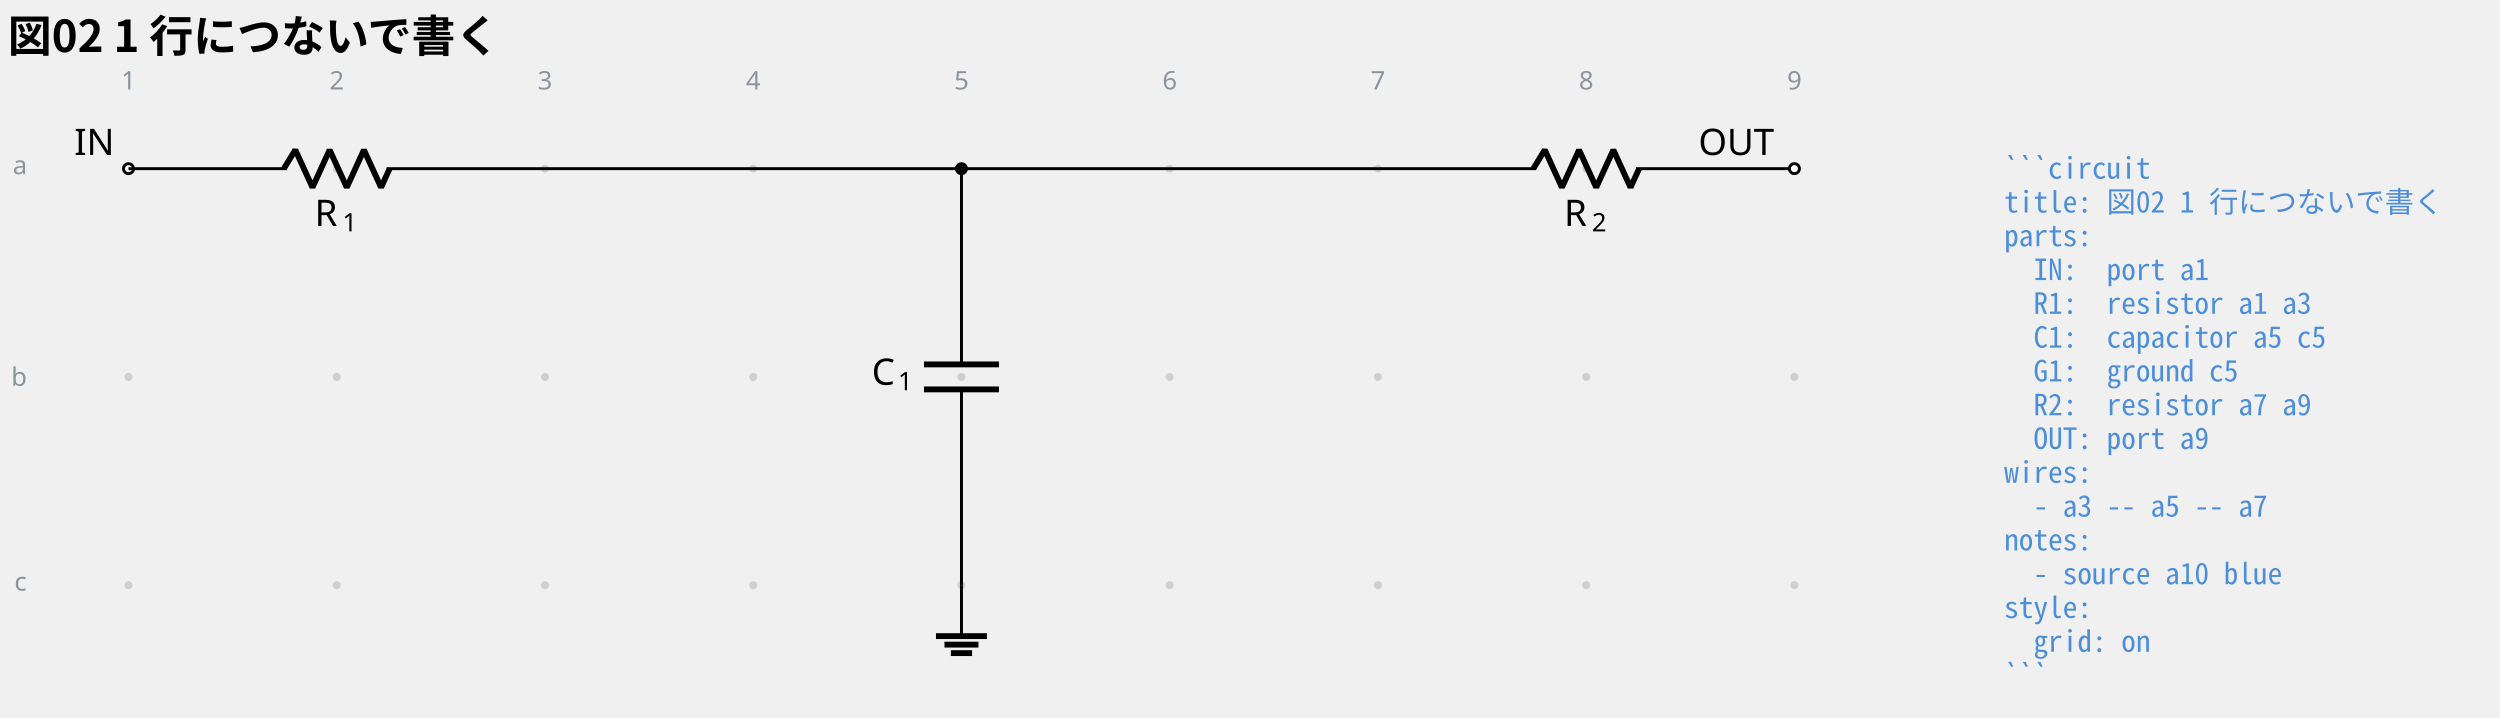
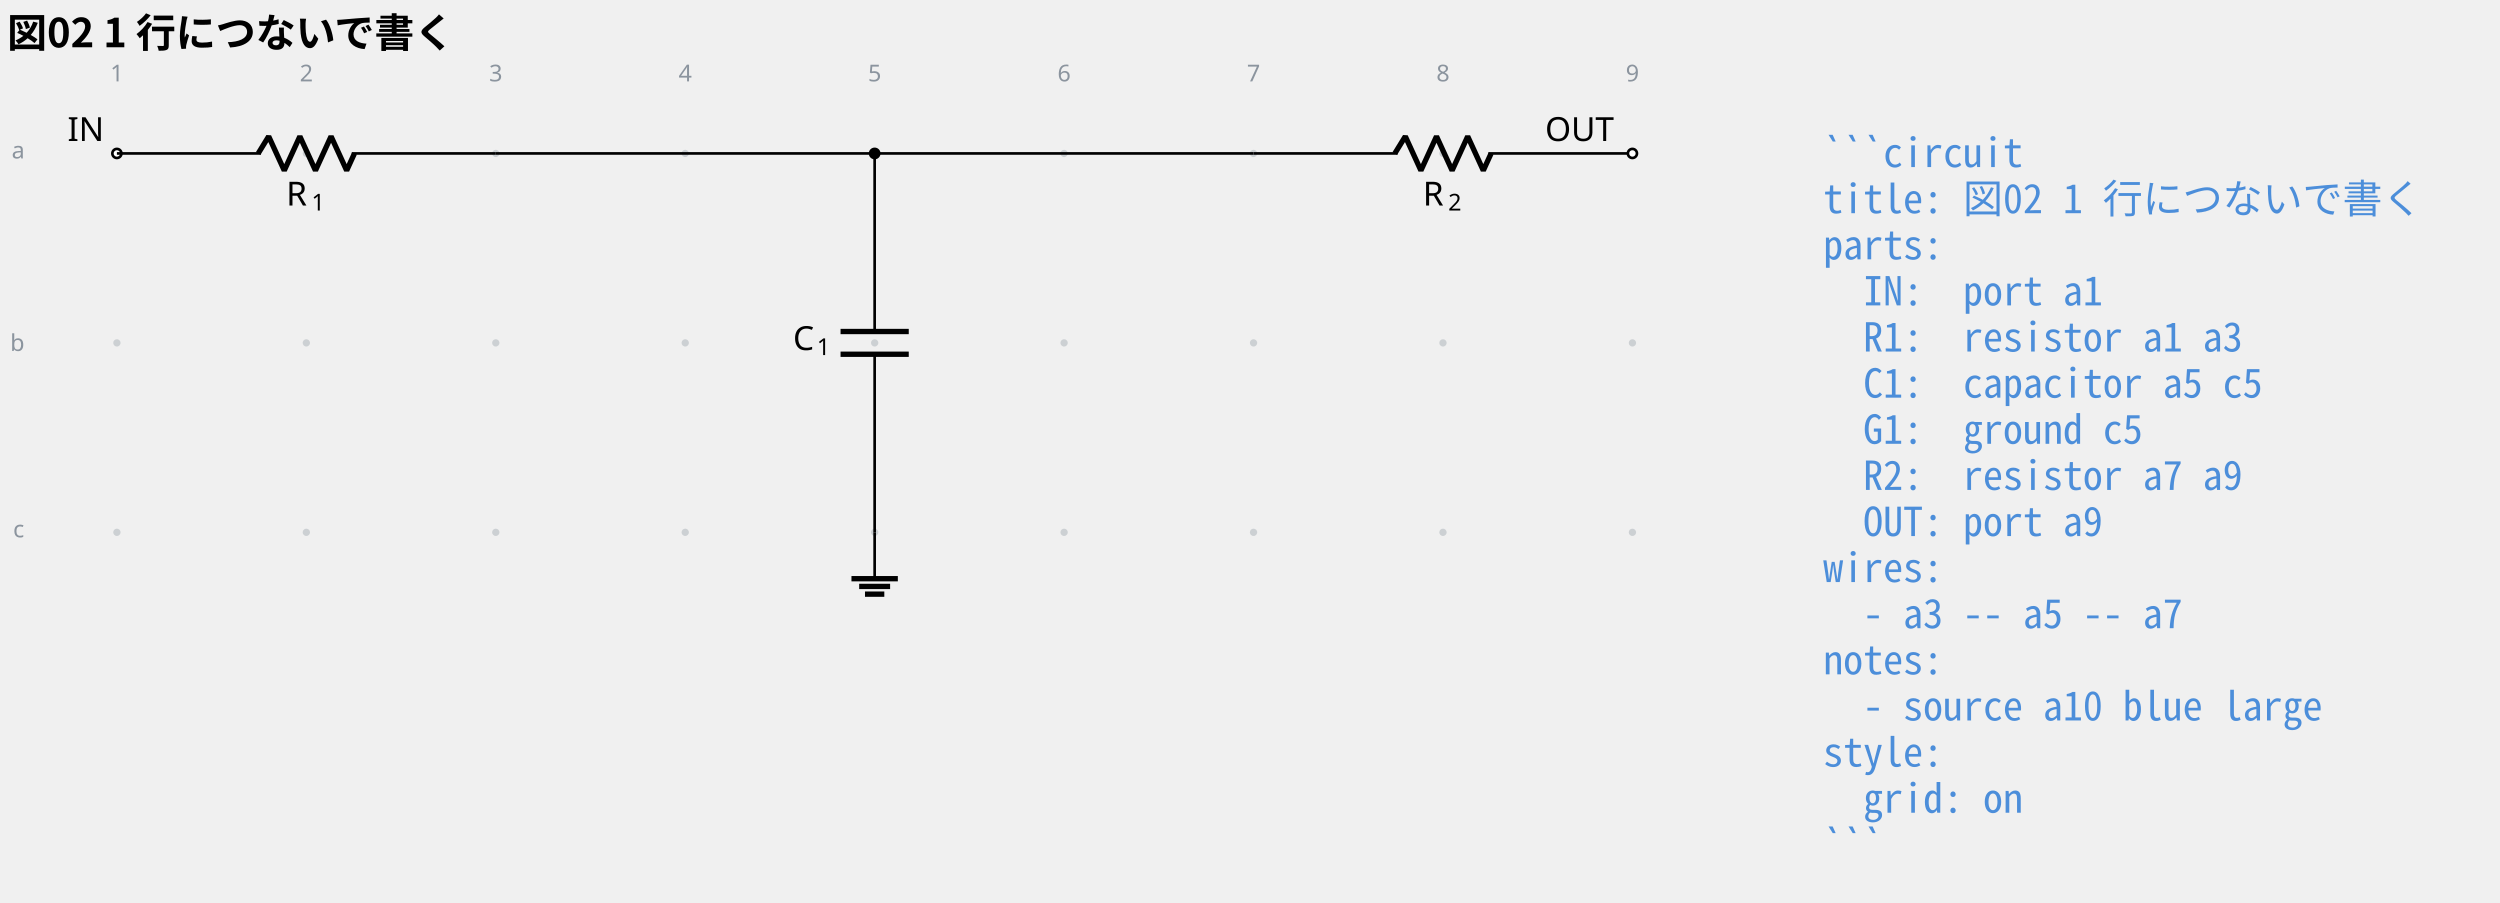
- <svg xmlns="http://www.w3.org/2000/svg" data-circuit-fence="0.1.0" fill="currentColor" width="910.889" height="261.477" viewBox="-72 -72 683.166 196.108">
+ <svg xmlns="http://www.w3.org/2000/svg" data-circuit-fence="0.1.0" fill="currentColor" width="1001.292" height="361.328" viewBox="-72 -72 750.969 270.996">
  <g stroke="currentColor" stroke-miterlimit="10" stroke-width=".8">
    <path fill="#8b949e" fill-opacity=".35" stroke="none" stroke-opacity=".35" d="M-35.787-25.909a1.1 1.1 0 1 0-2.2 0 1.1 1.1 0 0 0 2.2 0M-35.787 30.997a1.1 1.1 0 1 0-2.2 0 1.1 1.1 0 0 0 2.2 0M-35.787 87.902a1.1 1.1 0 1 0-2.2 0 1.1 1.1 0 0 0 2.2 0M21.118-25.909a1.1 1.1 0 1 0-2.2 0 1.1 1.1 0 0 0 2.2 0M21.118 30.997a1.1 1.1 0 1 0-2.2 0 1.1 1.1 0 0 0 2.2 0M21.118 87.902a1.1 1.1 0 1 0-2.2 0 1.1 1.1 0 0 0 2.2 0M78.024-25.909a1.1 1.1 0 1 0-2.2 0 1.1 1.1 0 0 0 2.2 0M78.024 30.997a1.1 1.1 0 1 0-2.2 0 1.1 1.1 0 0 0 2.2 0M78.024 87.902a1.1 1.1 0 1 0-2.2 0 1.1 1.1 0 0 0 2.2 0M134.93-25.909a1.1 1.1 0 1 0-2.2 0 1.1 1.1 0 0 0 2.2 0M134.93 30.997a1.1 1.1 0 1 0-2.2 0 1.1 1.1 0 0 0 2.2 0M134.93 87.902a1.1 1.1 0 1 0-2.2 0 1.1 1.1 0 0 0 2.2 0M191.835-25.909a1.1 1.1 0 1 0-2.2 0 1.1 1.1 0 0 0 2.2 0M191.835 30.997a1.1 1.1 0 1 0-2.2 0 1.1 1.1 0 0 0 2.2 0M191.835 87.902a1.1 1.1 0 1 0-2.2 0 1.1 1.1 0 0 0 2.2 0M248.74-25.909a1.1 1.1 0 1 0-2.2 0 1.1 1.1 0 0 0 2.2 0M248.74 30.997a1.1 1.1 0 1 0-2.2 0 1.1 1.1 0 0 0 2.2 0M248.74 87.902a1.1 1.1 0 1 0-2.2 0 1.1 1.1 0 0 0 2.2 0M305.646-25.909a1.1 1.1 0 1 0-2.2 0 1.1 1.1 0 0 0 2.2 0M305.646 30.997a1.1 1.1 0 1 0-2.2 0 1.1 1.1 0 0 0 2.2 0M305.646 87.902a1.1 1.1 0 1 0-2.2 0 1.1 1.1 0 0 0 2.2 0M362.551-25.909a1.1 1.1 0 1 0-2.2 0 1.1 1.1 0 0 0 2.2 0M362.551 30.997a1.1 1.1 0 1 0-2.2 0 1.1 1.1 0 0 0 2.2 0M362.551 87.902a1.1 1.1 0 1 0-2.2 0 1.1 1.1 0 0 0 2.2 0M419.457-25.909a1.1 1.1 0 1 0-2.2 0 1.1 1.1 0 0 0 2.2 0M419.457 30.997a1.1 1.1 0 1 0-2.2 0 1.1 1.1 0 0 0 2.2 0M419.457 87.902a1.1 1.1 0 1 0-2.2 0 1.1 1.1 0 0 0 2.2 0m-1.1 0" />
    <g fill="#8b949e" stroke="#8b949e">
      <text x="-36.887" y="-25.909" fill="#8b949e" stroke="none" font-family="cmr7" font-size="7" transform="translate(-1.993 -21.645)">1</text>
    </g>
    <g fill="#8b949e" stroke="#8b949e">
      <text x="-36.887" y="-25.909" fill="#8b949e" stroke="none" font-family="cmr7" font-size="7" transform="translate(54.912 -21.645)">2</text>
    </g>
    <g fill="#8b949e" stroke="#8b949e">
      <text x="-36.887" y="-25.909" fill="#8b949e" stroke="none" font-family="cmr7" font-size="7" transform="translate(111.818 -21.645)">3</text>
    </g>
    <g fill="#8b949e" stroke="#8b949e">
      <text x="-36.887" y="-25.909" fill="#8b949e" stroke="none" font-family="cmr7" font-size="7" transform="translate(168.723 -21.645)">4</text>
    </g>
    <g fill="#8b949e" stroke="#8b949e">
      <text x="-36.887" y="-25.909" fill="#8b949e" stroke="none" font-family="cmr7" font-size="7" transform="translate(225.629 -21.645)">5</text>
    </g>
    <g fill="#8b949e" stroke="#8b949e">
      <text x="-36.887" y="-25.909" fill="#8b949e" stroke="none" font-family="cmr7" font-size="7" transform="translate(282.534 -21.645)">6</text>
    </g>
    <g fill="#8b949e" stroke="#8b949e">
      <text x="-36.887" y="-25.909" fill="#8b949e" stroke="none" font-family="cmr7" font-size="7" transform="translate(339.44 -21.645)">7</text>
    </g>
    <g fill="#8b949e" stroke="#8b949e">
      <text x="-36.887" y="-25.909" fill="#8b949e" stroke="none" font-family="cmr7" font-size="7" transform="translate(396.345 -21.645)">8</text>
    </g>
    <g fill="#8b949e" stroke="#8b949e">
      <text x="-36.887" y="-25.909" fill="#8b949e" stroke="none" font-family="cmr7" font-size="7" transform="translate(453.25 -21.645)">9</text>
    </g>
    <g fill="#8b949e" stroke="#8b949e">
      <text x="-36.887" y="-25.909" fill="#8b949e" stroke="none" font-family="cmr7" font-size="7" transform="translate(-31.62 1.507)">a</text>
    </g>
    <g fill="#8b949e" stroke="#8b949e">
      <text x="-36.887" y="-25.909" fill="#8b949e" stroke="none" font-family="cmr7" font-size="7" transform="translate(-32.05 59.336)">b</text>
    </g>
    <g fill="#8b949e" stroke="#8b949e">
      <text x="-36.887" y="-25.909" fill="#8b949e" stroke="none" font-family="cmr7" font-size="7" transform="translate(-31.189 115.318)">c</text>
    </g>
    <g fill="#ffffff">
      <path d="M-35.522-25.909a1.365 1.365 0 1 0-2.73 0 1.365 1.365 0 0 0 2.73 0Zm-1.365 0" />
    </g>
    <text x="-36.887" y="-25.909" stroke="none" font-family="cmr10" font-size="10" transform="translate(-14.844 -3.733)">IN</text>
    <path fill="none" d="M-36.887-25.909h.4m-.4 0H6.36m27.315 0h43.248m-.4 0h.4" />
    <g stroke-linejoin="bevel" stroke-width="1.6">
      <path fill="none" d="m5.561-25.909 3.143-5.121 4.686 10.243 4.685-10.243 4.686 10.243 4.686-10.243 4.686 10.243 2.343-5.122" />
    </g>
    <g stroke="none">
      <text x="-36.887" y="-25.909" font-family="cmmi10" font-size="10" transform="translate(50.866 15.648)">R</text>
      <text x="-29.294" y="-24.409" font-family="cmr7" font-size="7" transform="translate(50.866 15.648)">1</text>
    </g>
    <path fill="none" d="M190.735-25.909v.4m0-.4v53.491m0 6.829v53.491m0-.4v.4" />
    <g stroke-width="1.6">
      <path fill="none" d="M200.978 27.582h-20.486m20.486 6.829h-20.486" />
    </g>
    <g stroke="none">
      <text x="-36.887" y="-25.909" font-family="cmmi10" font-size="10" transform="translate(203.107 59.058)">C</text>
      <text x="-29.74" y="-24.409" font-family="cmr7" font-size="7" transform="translate(203.107 59.058)">1</text>
    </g>
    <path fill="none" d="M190.735 87.902v13.93" />
    <path fill="none" stroke-width="1.6" d="M183.77 101.833h13.93m-11.609 2.321h9.287m-7.545 2.322h5.804" />
    <path fill="none" d="M304.546-25.909h.4m-.4 0h43.248m27.315 0h43.248m-.4 0h.4" />
    <g stroke-linejoin="bevel" stroke-width="1.6">
      <path fill="none" d="m346.994-25.909 3.143-5.121 4.686 10.243 4.685-10.243 4.686 10.243 4.686-10.243 4.686 10.243 2.342-5.122" />
    </g>
    <g stroke="none">
      <text x="-36.887" y="-25.909" font-family="cmmi10" font-size="10" transform="translate(392.299 15.648)">R</text>
      <text x="-29.294" y="-24.409" font-family="cmr7" font-size="7" transform="translate(392.299 15.648)">2</text>
    </g>
    <g fill="#ffffff">
      <path d="M419.722-25.909a1.365 1.365 0 1 0-2.73 0 1.365 1.365 0 0 0 2.73 0Zm-1.365 0" />
    </g>
    <text x="-36.887" y="-25.909" stroke="none" font-family="cmr10" font-size="10" transform="translate(429.01 -3.733)">OUT</text>
    <path fill="none" d="M76.924-25.909h113.81M190.735-25.909h113.81" />
    <path d="M192.1-25.909a1.365 1.365 0 1 0-2.73 0 1.365 1.365 0 0 0 2.73 0Zm-1.365 0" />
    <g>
-       <text x="-36.887" y="-25.909" fill="#4c8eda" stroke="none" font-family="'Noto Sans Mono CJK JP',ui-monospace,'SFMono-Regular',Consolas,'Liberation Mono',monospace" font-size="8" transform="translate(512.55 2.733)" xml:space="preserve">```circuit</text>
+       <text x="-36.887" y="-25.909" fill="#4c8eda" stroke="none" font-family="'Noto Sans Mono CJK JP',ui-monospace,'SFMono-Regular',Consolas,'Liberation Mono',monospace" font-size="12" transform="translate(512.55 4.1)" xml:space="preserve">```circuit</text>
    </g>
    <g>
-       <text x="-36.887" y="-25.909" fill="#4c8eda" stroke="none" font-family="'Noto Sans Mono CJK JP',ui-monospace,'SFMono-Regular',Consolas,'Liberation Mono',monospace" font-size="8" transform="translate(512.55 11.98)" xml:space="preserve">title: 図02 1 行につないで書く</text>
+       <text x="-36.887" y="-25.909" fill="#4c8eda" stroke="none" font-family="'Noto Sans Mono CJK JP',ui-monospace,'SFMono-Regular',Consolas,'Liberation Mono',monospace" font-size="12" transform="translate(512.55 17.956)" xml:space="preserve">title: 図02 1 行につないで書く</text>
    </g>
    <g>
-       <text x="-36.887" y="-25.909" fill="#4c8eda" stroke="none" font-family="'Noto Sans Mono CJK JP',ui-monospace,'SFMono-Regular',Consolas,'Liberation Mono',monospace" font-size="8" transform="translate(512.55 21.2)" xml:space="preserve">parts:</text>
+       <text x="-36.887" y="-25.909" fill="#4c8eda" stroke="none" font-family="'Noto Sans Mono CJK JP',ui-monospace,'SFMono-Regular',Consolas,'Liberation Mono',monospace" font-size="12" transform="translate(512.55 31.813)" xml:space="preserve">parts:</text>
    </g>
    <g>
-       <text x="-36.887" y="-25.909" fill="#4c8eda" stroke="none" font-family="'Noto Sans Mono CJK JP',ui-monospace,'SFMono-Regular',Consolas,'Liberation Mono',monospace" font-size="8" transform="translate(512.55 30.446)" xml:space="preserve">  IN:  port a1</text>
+       <text x="-36.887" y="-25.909" fill="#4c8eda" stroke="none" font-family="'Noto Sans Mono CJK JP',ui-monospace,'SFMono-Regular',Consolas,'Liberation Mono',monospace" font-size="12" transform="translate(512.55 45.641)" xml:space="preserve">  IN:  port a1</text>
    </g>
    <g>
-       <text x="-36.887" y="-25.909" fill="#4c8eda" stroke="none" font-family="'Noto Sans Mono CJK JP',ui-monospace,'SFMono-Regular',Consolas,'Liberation Mono',monospace" font-size="8" transform="translate(512.55 39.665)" xml:space="preserve">  R1:  resistor a1 a3</text>
+       <text x="-36.887" y="-25.909" fill="#4c8eda" stroke="none" font-family="'Noto Sans Mono CJK JP',ui-monospace,'SFMono-Regular',Consolas,'Liberation Mono',monospace" font-size="12" transform="translate(512.55 59.498)" xml:space="preserve">  R1:  resistor a1 a3</text>
    </g>
    <g>
-       <text x="-36.887" y="-25.909" fill="#4c8eda" stroke="none" font-family="'Noto Sans Mono CJK JP',ui-monospace,'SFMono-Regular',Consolas,'Liberation Mono',monospace" font-size="8" transform="translate(512.55 48.912)" xml:space="preserve">  C1:  capacitor a5 c5</text>
+       <text x="-36.887" y="-25.909" fill="#4c8eda" stroke="none" font-family="'Noto Sans Mono CJK JP',ui-monospace,'SFMono-Regular',Consolas,'Liberation Mono',monospace" font-size="12" transform="translate(512.55 73.354)" xml:space="preserve">  C1:  capacitor a5 c5</text>
    </g>
    <g>
-       <text x="-36.887" y="-25.909" fill="#4c8eda" stroke="none" font-family="'Noto Sans Mono CJK JP',ui-monospace,'SFMono-Regular',Consolas,'Liberation Mono',monospace" font-size="8" transform="translate(512.55 58.131)" xml:space="preserve">  G1:  ground c5</text>
+       <text x="-36.887" y="-25.909" fill="#4c8eda" stroke="none" font-family="'Noto Sans Mono CJK JP',ui-monospace,'SFMono-Regular',Consolas,'Liberation Mono',monospace" font-size="12" transform="translate(512.55 87.21)" xml:space="preserve">  G1:  ground c5</text>
    </g>
    <g>
-       <text x="-36.887" y="-25.909" fill="#4c8eda" stroke="none" font-family="'Noto Sans Mono CJK JP',ui-monospace,'SFMono-Regular',Consolas,'Liberation Mono',monospace" font-size="8" transform="translate(512.55 67.378)" xml:space="preserve">  R2:  resistor a7 a9</text>
+       <text x="-36.887" y="-25.909" fill="#4c8eda" stroke="none" font-family="'Noto Sans Mono CJK JP',ui-monospace,'SFMono-Regular',Consolas,'Liberation Mono',monospace" font-size="12" transform="translate(512.55 101.067)" xml:space="preserve">  R2:  resistor a7 a9</text>
    </g>
    <g>
-       <text x="-36.887" y="-25.909" fill="#4c8eda" stroke="none" font-family="'Noto Sans Mono CJK JP',ui-monospace,'SFMono-Regular',Consolas,'Liberation Mono',monospace" font-size="8" transform="translate(512.55 76.596)" xml:space="preserve">  OUT: port a9</text>
+       <text x="-36.887" y="-25.909" fill="#4c8eda" stroke="none" font-family="'Noto Sans Mono CJK JP',ui-monospace,'SFMono-Regular',Consolas,'Liberation Mono',monospace" font-size="12" transform="translate(512.55 114.924)" xml:space="preserve">  OUT: port a9</text>
    </g>
    <g>
-       <text x="-36.887" y="-25.909" fill="#4c8eda" stroke="none" font-family="'Noto Sans Mono CJK JP',ui-monospace,'SFMono-Regular',Consolas,'Liberation Mono',monospace" font-size="8" transform="translate(512.55 85.844)" xml:space="preserve">wires:</text>
+       <text x="-36.887" y="-25.909" fill="#4c8eda" stroke="none" font-family="'Noto Sans Mono CJK JP',ui-monospace,'SFMono-Regular',Consolas,'Liberation Mono',monospace" font-size="12" transform="translate(512.55 128.751)" xml:space="preserve">wires:</text>
    </g>
    <g>
-       <text x="-36.887" y="-25.909" fill="#4c8eda" stroke="none" font-family="'Noto Sans Mono CJK JP',ui-monospace,'SFMono-Regular',Consolas,'Liberation Mono',monospace" font-size="8" transform="translate(512.55 95.091)" xml:space="preserve">  - a3 -- a5 -- a7</text>
+       <text x="-36.887" y="-25.909" fill="#4c8eda" stroke="none" font-family="'Noto Sans Mono CJK JP',ui-monospace,'SFMono-Regular',Consolas,'Liberation Mono',monospace" font-size="12" transform="translate(512.55 142.608)" xml:space="preserve">  - a3 -- a5 -- a7</text>
    </g>
    <g>
-       <text x="-36.887" y="-25.909" fill="#4c8eda" stroke="none" font-family="'Noto Sans Mono CJK JP',ui-monospace,'SFMono-Regular',Consolas,'Liberation Mono',monospace" font-size="8" transform="translate(512.55 104.31)" xml:space="preserve">notes:</text>
+       <text x="-36.887" y="-25.909" fill="#4c8eda" stroke="none" font-family="'Noto Sans Mono CJK JP',ui-monospace,'SFMono-Regular',Consolas,'Liberation Mono',monospace" font-size="12" transform="translate(512.55 156.464)" xml:space="preserve">notes:</text>
    </g>
    <g>
-       <text x="-36.887" y="-25.909" fill="#4c8eda" stroke="none" font-family="'Noto Sans Mono CJK JP',ui-monospace,'SFMono-Regular',Consolas,'Liberation Mono',monospace" font-size="8" transform="translate(512.55 113.557)" xml:space="preserve">  - source a10 blue</text>
+       <text x="-36.887" y="-25.909" fill="#4c8eda" stroke="none" font-family="'Noto Sans Mono CJK JP',ui-monospace,'SFMono-Regular',Consolas,'Liberation Mono',monospace" font-size="12" transform="translate(512.55 170.32)" xml:space="preserve">  - source a10 blue large</text>
    </g>
    <g>
-       <text x="-36.887" y="-25.909" fill="#4c8eda" stroke="none" font-family="'Noto Sans Mono CJK JP',ui-monospace,'SFMono-Regular',Consolas,'Liberation Mono',monospace" font-size="8" transform="translate(512.55 122.775)" xml:space="preserve">style:</text>
+       <text x="-36.887" y="-25.909" fill="#4c8eda" stroke="none" font-family="'Noto Sans Mono CJK JP',ui-monospace,'SFMono-Regular',Consolas,'Liberation Mono',monospace" font-size="12" transform="translate(512.55 184.177)" xml:space="preserve">style:</text>
    </g>
    <g>
-       <text x="-36.887" y="-25.909" fill="#4c8eda" stroke="none" font-family="'Noto Sans Mono CJK JP',ui-monospace,'SFMono-Regular',Consolas,'Liberation Mono',monospace" font-size="8" transform="translate(512.55 132.023)" xml:space="preserve">  grid: on</text>
+       <text x="-36.887" y="-25.909" fill="#4c8eda" stroke="none" font-family="'Noto Sans Mono CJK JP',ui-monospace,'SFMono-Regular',Consolas,'Liberation Mono',monospace" font-size="12" transform="translate(512.55 198.034)" xml:space="preserve">  grid: on</text>
    </g>
    <g>
-       <text x="-36.887" y="-25.909" fill="#4c8eda" stroke="none" font-family="'Noto Sans Mono CJK JP',ui-monospace,'SFMono-Regular',Consolas,'Liberation Mono',monospace" font-size="8" transform="translate(512.55 141.241)" xml:space="preserve">```</text>
+       <text x="-36.887" y="-25.909" fill="#4c8eda" stroke="none" font-family="'Noto Sans Mono CJK JP',ui-monospace,'SFMono-Regular',Consolas,'Liberation Mono',monospace" font-size="12" transform="translate(512.55 211.862)" xml:space="preserve">```</text>
    </g>
    <g>
      <text x="-36.887" y="-25.909" fill="currentColor" stroke="none" font-family="'Noto Sans CJK JP','Noto Sans JP','Hiragino Sans','Yu Gothic',sans-serif" font-size="12" transform="translate(-32.983 -31.889)" font-weight="bold">図02 1 行につないで書く</text>
    </g>
  </g>
</svg>
